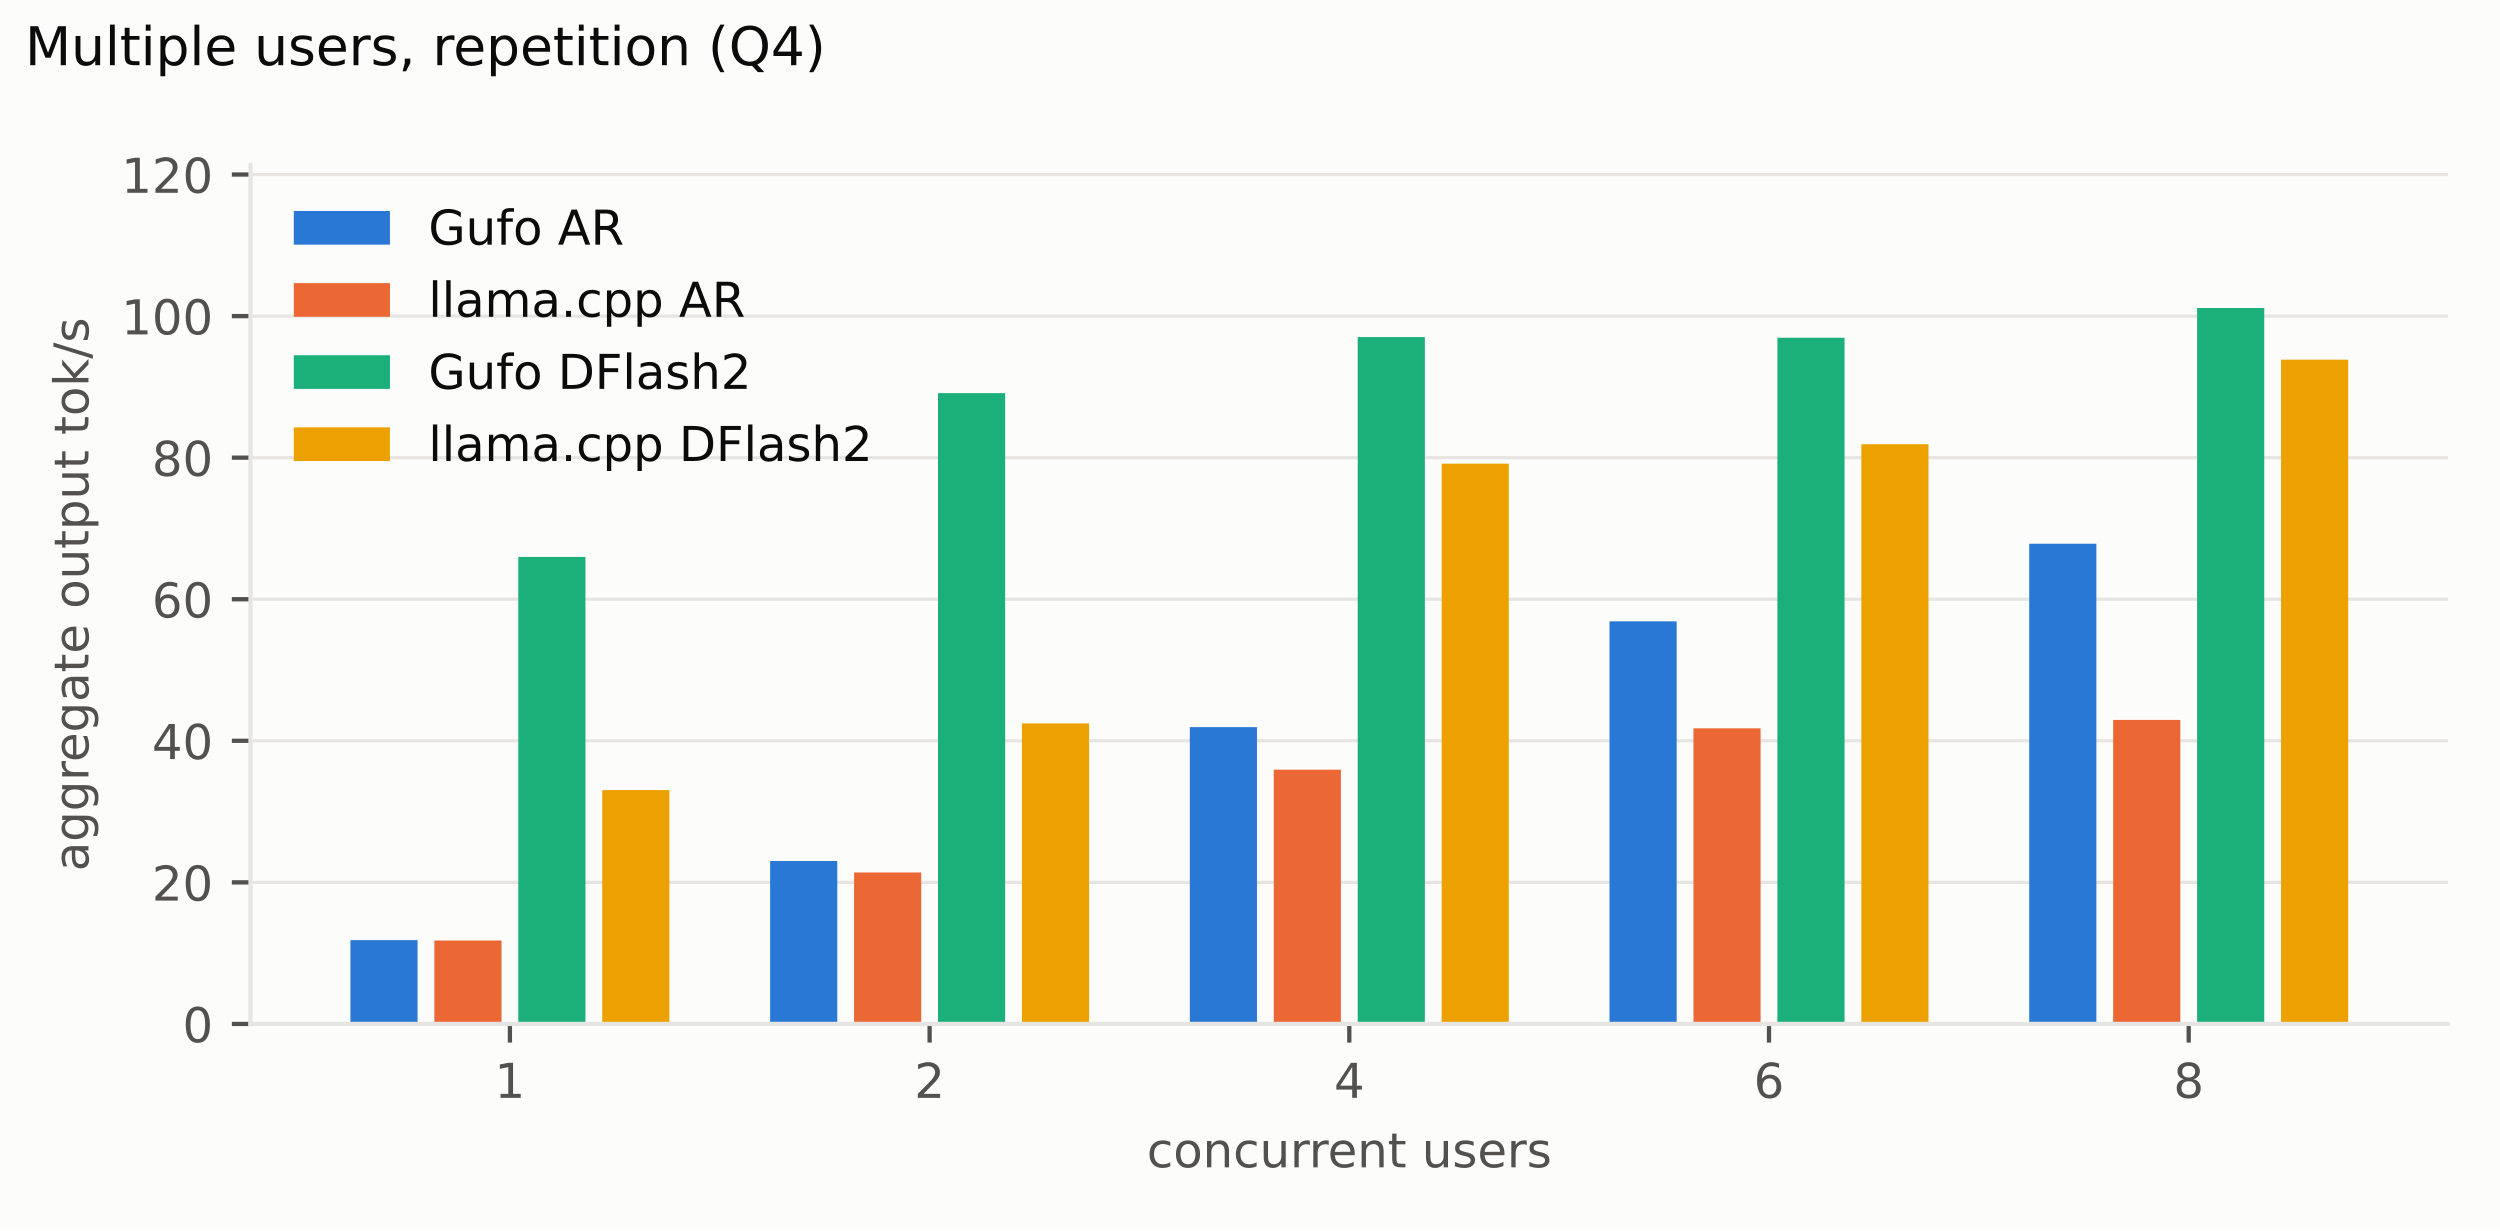
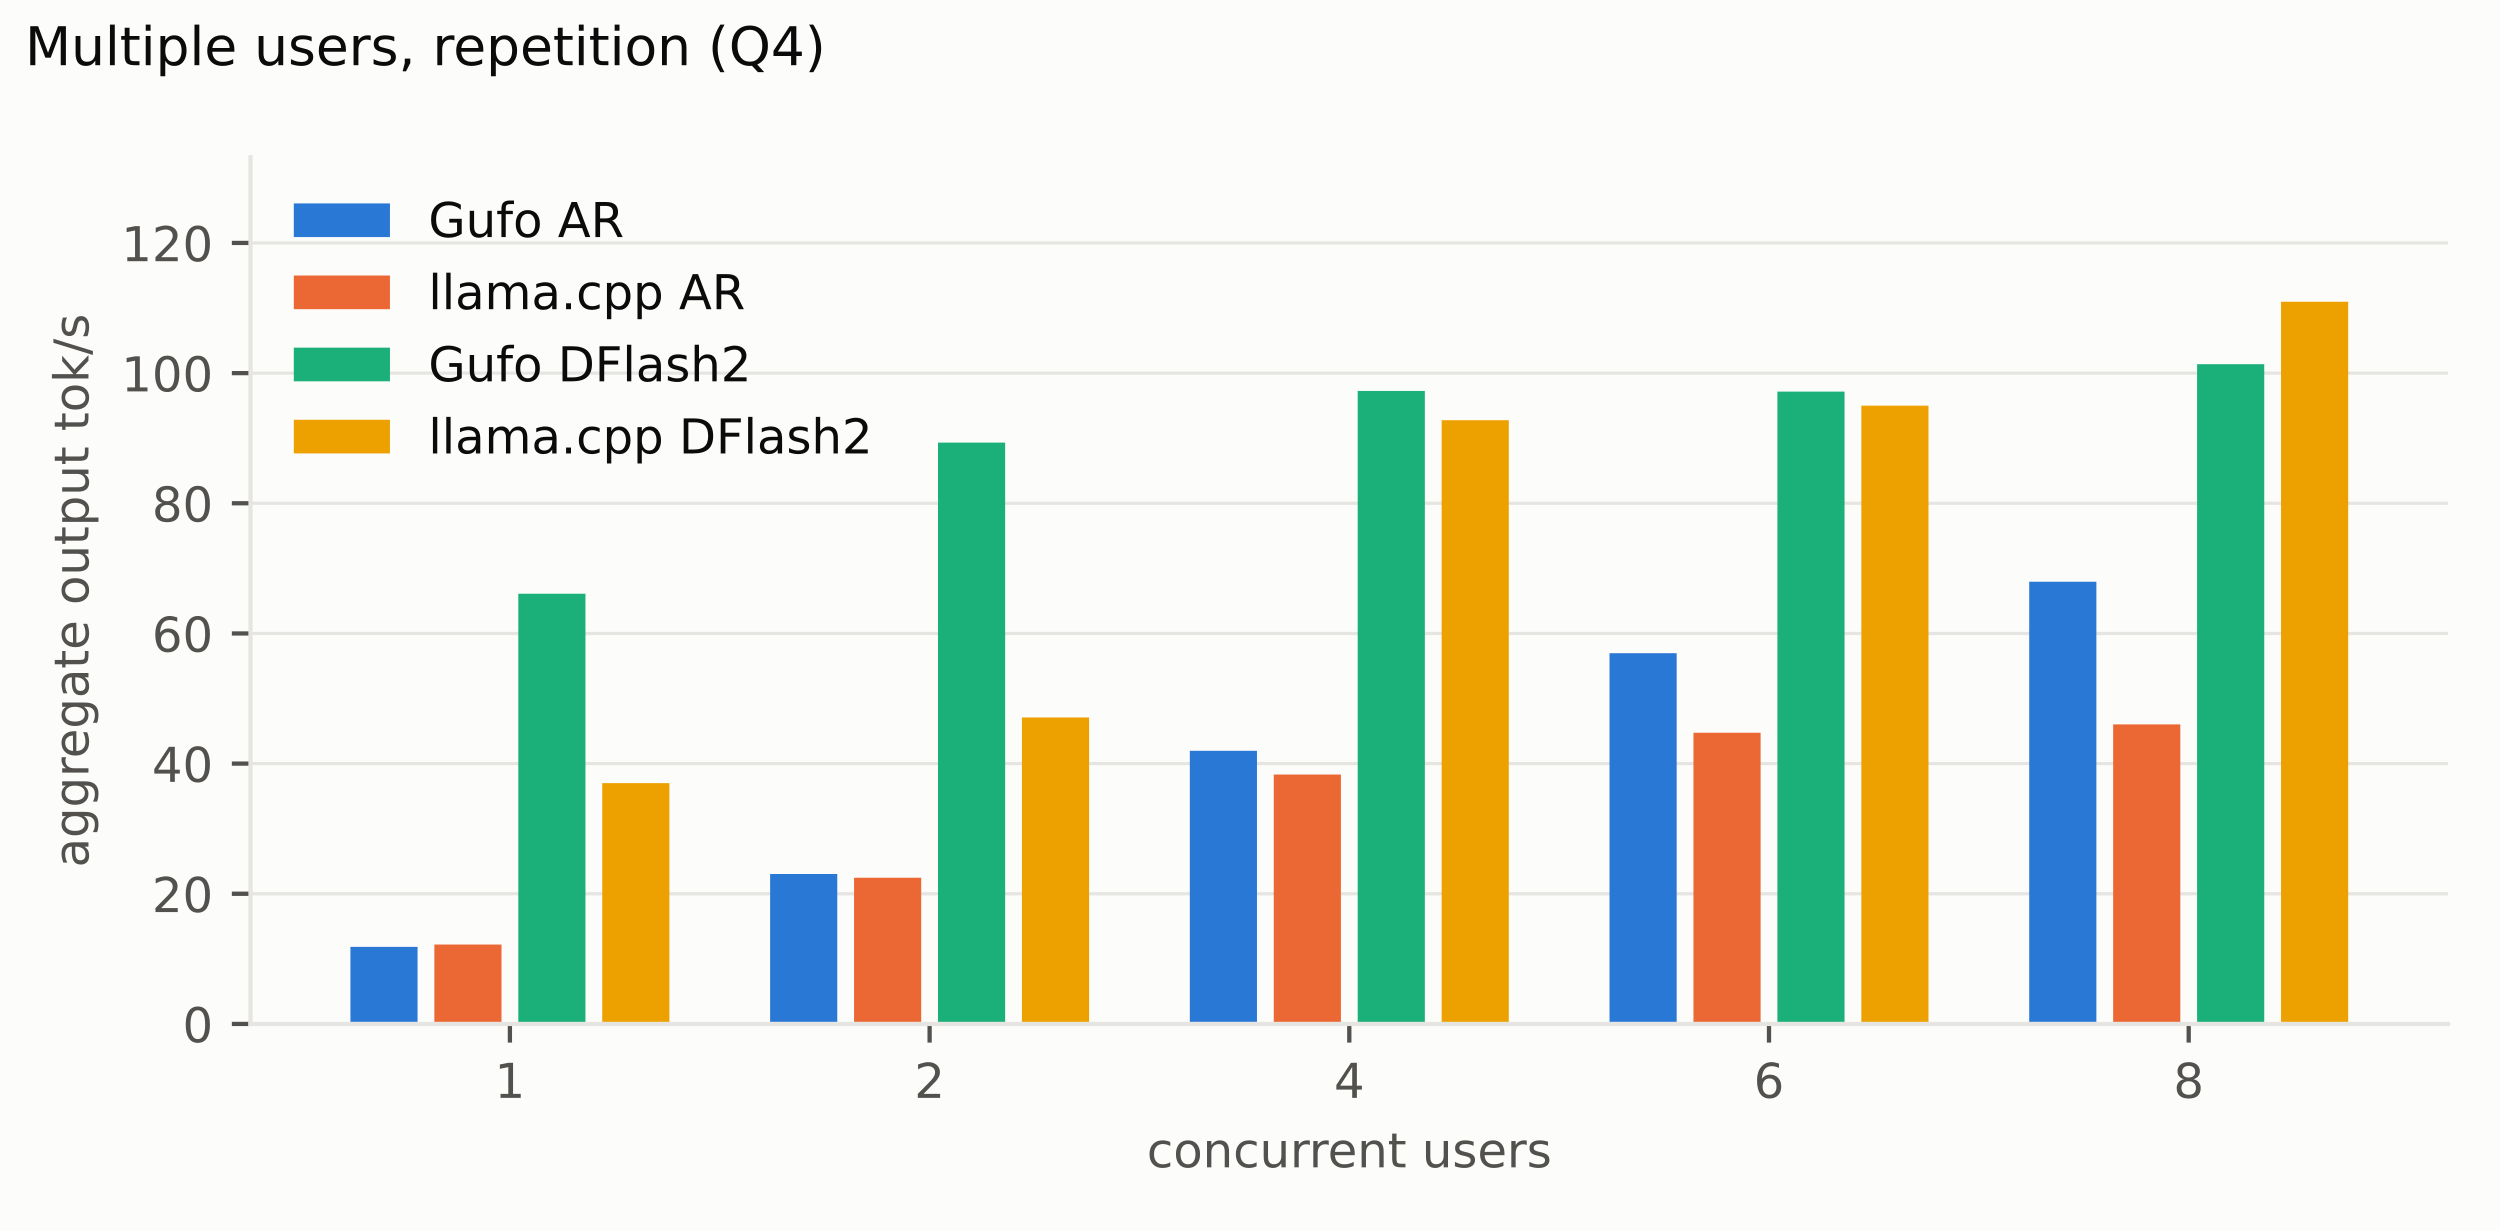
<svg xmlns="http://www.w3.org/2000/svg" xmlns:xlink="http://www.w3.org/1999/xlink" width="468pt" height="230.4pt" viewBox="0 0 468 230.4" version="1.1">
  <defs>
    <style type="text/css">*{stroke-linejoin: round; stroke-linecap: butt}</style>
  </defs>
  <g id="figure_1">
    <g id="patch_1">
      <path d="M 0 230.4  L 468 230.4  L 468 0  L 0 0  z " style="fill: #fcfcfb" />
    </g>
    <g id="axes_1">
      <g id="patch_2">
-         <path d="M 46.899 191.68  L 458.28 191.68  L 458.28 30.86  L 46.899 30.86  z " style="fill: #fcfcfb" />
+         <path d="M 46.899 191.68  L 458.28 191.68  L 458.28 29.441  L 46.899 29.441  z " style="fill: #fcfcfb" />
      </g>
      <g id="matplotlib.axis_1">
        <g id="xtick_1">
          <g id="line2d_1">
            <defs>
              <path id="m1ebf051f68" d="M 0 0  L 0 3.5  " style="stroke: #52514e; stroke-width: 0.8" />
            </defs>
            <g>
              <use xlink:href="#m1ebf051f68" x="95.454" y="191.68" style="fill: #52514e; stroke: #52514e; stroke-width: 0.8" />
            </g>
          </g>
          <g id="text_1">
            <text style="font-size: 9px; font-family: 'DejaVu Sans', 'Bitstream Vera Sans', 'Computer Modern Sans Serif', 'Lucida Grande', 'Verdana', 'Geneva', 'Lucid', 'Arial', 'Helvetica', 'Avant Garde', sans-serif; text-anchor: middle; fill: #52514e" x="95.454" y="205.518" transform="rotate(-0 95.4543 205.5179)">1</text>
          </g>
        </g>
        <g id="xtick_2">
          <g id="line2d_2">
            <g>
              <use xlink:href="#m1ebf051f68" x="174.022" y="191.68" style="fill: #52514e; stroke: #52514e; stroke-width: 0.8" />
            </g>
          </g>
          <g id="text_2">
            <text style="font-size: 9px; font-family: 'DejaVu Sans', 'Bitstream Vera Sans', 'Computer Modern Sans Serif', 'Lucida Grande', 'Verdana', 'Geneva', 'Lucid', 'Arial', 'Helvetica', 'Avant Garde', sans-serif; text-anchor: middle; fill: #52514e" x="174.022" y="205.518" transform="rotate(-0 174.022 205.5179)">2</text>
          </g>
        </g>
        <g id="xtick_3">
          <g id="line2d_3">
            <g>
              <use xlink:href="#m1ebf051f68" x="252.59" y="191.68" style="fill: #52514e; stroke: #52514e; stroke-width: 0.8" />
            </g>
          </g>
          <g id="text_3">
            <text style="font-size: 9px; font-family: 'DejaVu Sans', 'Bitstream Vera Sans', 'Computer Modern Sans Serif', 'Lucida Grande', 'Verdana', 'Geneva', 'Lucid', 'Arial', 'Helvetica', 'Avant Garde', sans-serif; text-anchor: middle; fill: #52514e" x="252.59" y="205.518" transform="rotate(-0 252.5897 205.5179)">4</text>
          </g>
        </g>
        <g id="xtick_4">
          <g id="line2d_4">
            <g>
              <use xlink:href="#m1ebf051f68" x="331.157" y="191.68" style="fill: #52514e; stroke: #52514e; stroke-width: 0.8" />
            </g>
          </g>
          <g id="text_4">
            <text style="font-size: 9px; font-family: 'DejaVu Sans', 'Bitstream Vera Sans', 'Computer Modern Sans Serif', 'Lucida Grande', 'Verdana', 'Geneva', 'Lucid', 'Arial', 'Helvetica', 'Avant Garde', sans-serif; text-anchor: middle; fill: #52514e" x="331.157" y="205.518" transform="rotate(-0 331.1574 205.5179)">6</text>
          </g>
        </g>
        <g id="xtick_5">
          <g id="line2d_5">
            <g>
              <use xlink:href="#m1ebf051f68" x="409.725" y="191.68" style="fill: #52514e; stroke: #52514e; stroke-width: 0.8" />
            </g>
          </g>
          <g id="text_5">
            <text style="font-size: 9px; font-family: 'DejaVu Sans', 'Bitstream Vera Sans', 'Computer Modern Sans Serif', 'Lucida Grande', 'Verdana', 'Geneva', 'Lucid', 'Arial', 'Helvetica', 'Avant Garde', sans-serif; text-anchor: middle; fill: #52514e" x="409.725" y="205.518" transform="rotate(-0 409.7252 205.5179)">8</text>
          </g>
        </g>
        <g id="text_6">
          <text style="font-size: 9px; font-family: 'DejaVu Sans', 'Bitstream Vera Sans', 'Computer Modern Sans Serif', 'Lucida Grande', 'Verdana', 'Geneva', 'Lucid', 'Arial', 'Helvetica', 'Avant Garde', sans-serif; text-anchor: middle; fill: #52514e" x="252.59" y="218.518" transform="rotate(-0 252.5897 218.5179)">concurrent users</text>
        </g>
      </g>
      <g id="matplotlib.axis_2">
        <g id="ytick_1">
          <g id="line2d_6">
-             <path d="M 46.899 191.68  L 458.28 191.68  " clip-path="url(#pf9f9956c71)" style="fill: none; stroke: #e6e5e1; stroke-width: 0.6; stroke-linecap: square" />
+             <path d="M 46.899 191.68  L 458.28 191.68  " clip-path="url(#pb5c279a9e9)" style="fill: none; stroke: #e6e5e1; stroke-width: 0.6; stroke-linecap: square" />
          </g>
          <g id="line2d_7">
            <defs>
              <path id="m680e5b1e24" d="M 0 0  L -3.5 0  " style="stroke: #52514e; stroke-width: 0.8" />
            </defs>
            <g>
              <use xlink:href="#m680e5b1e24" x="46.899" y="191.68" style="fill: #52514e; stroke: #52514e; stroke-width: 0.8" />
            </g>
          </g>
          <g id="text_7">
            <text style="font-size: 9px; font-family: 'DejaVu Sans', 'Bitstream Vera Sans', 'Computer Modern Sans Serif', 'Lucida Grande', 'Verdana', 'Geneva', 'Lucid', 'Arial', 'Helvetica', 'Avant Garde', sans-serif; text-anchor: end; fill: #52514e" x="39.899" y="195.099" transform="rotate(-0 39.89945 195.0989)">0</text>
          </g>
        </g>
        <g id="ytick_2">
          <g id="line2d_8">
-             <path d="M 46.899 165.179  L 458.28 165.179  " clip-path="url(#pf9f9956c71)" style="fill: none; stroke: #e6e5e1; stroke-width: 0.6; stroke-linecap: square" />
+             <path d="M 46.899 167.313  L 458.28 167.313  " clip-path="url(#pb5c279a9e9)" style="fill: none; stroke: #e6e5e1; stroke-width: 0.6; stroke-linecap: square" />
          </g>
          <g id="line2d_9">
            <g>
-               <use xlink:href="#m680e5b1e24" x="46.899" y="165.179" style="fill: #52514e; stroke: #52514e; stroke-width: 0.8" />
+               <use xlink:href="#m680e5b1e24" x="46.899" y="167.313" style="fill: #52514e; stroke: #52514e; stroke-width: 0.8" />
            </g>
          </g>
          <g id="text_8">
-             <text style="font-size: 9px; font-family: 'DejaVu Sans', 'Bitstream Vera Sans', 'Computer Modern Sans Serif', 'Lucida Grande', 'Verdana', 'Geneva', 'Lucid', 'Arial', 'Helvetica', 'Avant Garde', sans-serif; text-anchor: end; fill: #52514e" x="39.899" y="168.598" transform="rotate(-0 39.89945 168.5977)">20</text>
+             <text style="font-size: 9px; font-family: 'DejaVu Sans', 'Bitstream Vera Sans', 'Computer Modern Sans Serif', 'Lucida Grande', 'Verdana', 'Geneva', 'Lucid', 'Arial', 'Helvetica', 'Avant Garde', sans-serif; text-anchor: end; fill: #52514e" x="39.899" y="170.732" transform="rotate(-0 39.89945 170.7321)">20</text>
          </g>
        </g>
        <g id="ytick_3">
          <g id="line2d_10">
-             <path d="M 46.899 138.678  L 458.28 138.678  " clip-path="url(#pf9f9956c71)" style="fill: none; stroke: #e6e5e1; stroke-width: 0.6; stroke-linecap: square" />
+             <path d="M 46.899 142.946  L 458.28 142.946  " clip-path="url(#pb5c279a9e9)" style="fill: none; stroke: #e6e5e1; stroke-width: 0.6; stroke-linecap: square" />
          </g>
          <g id="line2d_11">
            <g>
-               <use xlink:href="#m680e5b1e24" x="46.899" y="138.678" style="fill: #52514e; stroke: #52514e; stroke-width: 0.8" />
+               <use xlink:href="#m680e5b1e24" x="46.899" y="142.946" style="fill: #52514e; stroke: #52514e; stroke-width: 0.8" />
            </g>
          </g>
          <g id="text_9">
-             <text style="font-size: 9px; font-family: 'DejaVu Sans', 'Bitstream Vera Sans', 'Computer Modern Sans Serif', 'Lucida Grande', 'Verdana', 'Geneva', 'Lucid', 'Arial', 'Helvetica', 'Avant Garde', sans-serif; text-anchor: end; fill: #52514e" x="39.899" y="142.097" transform="rotate(-0 39.89945 142.0965)">40</text>
+             <text style="font-size: 9px; font-family: 'DejaVu Sans', 'Bitstream Vera Sans', 'Computer Modern Sans Serif', 'Lucida Grande', 'Verdana', 'Geneva', 'Lucid', 'Arial', 'Helvetica', 'Avant Garde', sans-serif; text-anchor: end; fill: #52514e" x="39.899" y="146.365" transform="rotate(-0 39.89945 146.3653)">40</text>
          </g>
        </g>
        <g id="ytick_4">
          <g id="line2d_12">
-             <path d="M 46.899 112.176  L 458.28 112.176  " clip-path="url(#pf9f9956c71)" style="fill: none; stroke: #e6e5e1; stroke-width: 0.6; stroke-linecap: square" />
+             <path d="M 46.899 118.58  L 458.28 118.58  " clip-path="url(#pb5c279a9e9)" style="fill: none; stroke: #e6e5e1; stroke-width: 0.6; stroke-linecap: square" />
          </g>
          <g id="line2d_13">
            <g>
-               <use xlink:href="#m680e5b1e24" x="46.899" y="112.176" style="fill: #52514e; stroke: #52514e; stroke-width: 0.8" />
+               <use xlink:href="#m680e5b1e24" x="46.899" y="118.58" style="fill: #52514e; stroke: #52514e; stroke-width: 0.8" />
            </g>
          </g>
          <g id="text_10">
-             <text style="font-size: 9px; font-family: 'DejaVu Sans', 'Bitstream Vera Sans', 'Computer Modern Sans Serif', 'Lucida Grande', 'Verdana', 'Geneva', 'Lucid', 'Arial', 'Helvetica', 'Avant Garde', sans-serif; text-anchor: end; fill: #52514e" x="39.899" y="115.595" transform="rotate(-0 39.89945 115.5953)">60</text>
+             <text style="font-size: 9px; font-family: 'DejaVu Sans', 'Bitstream Vera Sans', 'Computer Modern Sans Serif', 'Lucida Grande', 'Verdana', 'Geneva', 'Lucid', 'Arial', 'Helvetica', 'Avant Garde', sans-serif; text-anchor: end; fill: #52514e" x="39.899" y="121.998" transform="rotate(-0 39.89945 121.9985)">60</text>
          </g>
        </g>
        <g id="ytick_5">
          <g id="line2d_14">
-             <path d="M 46.899 85.675  L 458.28 85.675  " clip-path="url(#pf9f9956c71)" style="fill: none; stroke: #e6e5e1; stroke-width: 0.6; stroke-linecap: square" />
+             <path d="M 46.899 94.213  L 458.28 94.213  " clip-path="url(#pb5c279a9e9)" style="fill: none; stroke: #e6e5e1; stroke-width: 0.6; stroke-linecap: square" />
          </g>
          <g id="line2d_15">
            <g>
-               <use xlink:href="#m680e5b1e24" x="46.899" y="85.675" style="fill: #52514e; stroke: #52514e; stroke-width: 0.8" />
+               <use xlink:href="#m680e5b1e24" x="46.899" y="94.213" style="fill: #52514e; stroke: #52514e; stroke-width: 0.8" />
            </g>
          </g>
          <g id="text_11">
-             <text style="font-size: 9px; font-family: 'DejaVu Sans', 'Bitstream Vera Sans', 'Computer Modern Sans Serif', 'Lucida Grande', 'Verdana', 'Geneva', 'Lucid', 'Arial', 'Helvetica', 'Avant Garde', sans-serif; text-anchor: end; fill: #52514e" x="39.899" y="89.094" transform="rotate(-0 39.89945 89.09412)">80</text>
+             <text style="font-size: 9px; font-family: 'DejaVu Sans', 'Bitstream Vera Sans', 'Computer Modern Sans Serif', 'Lucida Grande', 'Verdana', 'Geneva', 'Lucid', 'Arial', 'Helvetica', 'Avant Garde', sans-serif; text-anchor: end; fill: #52514e" x="39.899" y="97.632" transform="rotate(-0 39.89945 97.63163)">80</text>
          </g>
        </g>
        <g id="ytick_6">
          <g id="line2d_16">
-             <path d="M 46.899 59.174  L 458.28 59.174  " clip-path="url(#pf9f9956c71)" style="fill: none; stroke: #e6e5e1; stroke-width: 0.6; stroke-linecap: square" />
+             <path d="M 46.899 69.846  L 458.28 69.846  " clip-path="url(#pb5c279a9e9)" style="fill: none; stroke: #e6e5e1; stroke-width: 0.6; stroke-linecap: square" />
          </g>
          <g id="line2d_17">
            <g>
-               <use xlink:href="#m680e5b1e24" x="46.899" y="59.174" style="fill: #52514e; stroke: #52514e; stroke-width: 0.8" />
+               <use xlink:href="#m680e5b1e24" x="46.899" y="69.846" style="fill: #52514e; stroke: #52514e; stroke-width: 0.8" />
            </g>
          </g>
          <g id="text_12">
-             <text style="font-size: 9px; font-family: 'DejaVu Sans', 'Bitstream Vera Sans', 'Computer Modern Sans Serif', 'Lucida Grande', 'Verdana', 'Geneva', 'Lucid', 'Arial', 'Helvetica', 'Avant Garde', sans-serif; text-anchor: end; fill: #52514e" x="39.899" y="62.593" transform="rotate(-0 39.89945 62.59291)">100</text>
+             <text style="font-size: 9px; font-family: 'DejaVu Sans', 'Bitstream Vera Sans', 'Computer Modern Sans Serif', 'Lucida Grande', 'Verdana', 'Geneva', 'Lucid', 'Arial', 'Helvetica', 'Avant Garde', sans-serif; text-anchor: end; fill: #52514e" x="39.899" y="73.265" transform="rotate(-0 39.89945 73.2648)">100</text>
          </g>
        </g>
        <g id="ytick_7">
          <g id="line2d_18">
-             <path d="M 46.899 32.673  L 458.28 32.673  " clip-path="url(#pf9f9956c71)" style="fill: none; stroke: #e6e5e1; stroke-width: 0.6; stroke-linecap: square" />
+             <path d="M 46.899 45.479  L 458.28 45.479  " clip-path="url(#pb5c279a9e9)" style="fill: none; stroke: #e6e5e1; stroke-width: 0.6; stroke-linecap: square" />
          </g>
          <g id="line2d_19">
            <g>
-               <use xlink:href="#m680e5b1e24" x="46.899" y="32.673" style="fill: #52514e; stroke: #52514e; stroke-width: 0.8" />
+               <use xlink:href="#m680e5b1e24" x="46.899" y="45.479" style="fill: #52514e; stroke: #52514e; stroke-width: 0.8" />
            </g>
          </g>
          <g id="text_13">
-             <text style="font-size: 9px; font-family: 'DejaVu Sans', 'Bitstream Vera Sans', 'Computer Modern Sans Serif', 'Lucida Grande', 'Verdana', 'Geneva', 'Lucid', 'Arial', 'Helvetica', 'Avant Garde', sans-serif; text-anchor: end; fill: #52514e" x="39.899" y="36.092" transform="rotate(-0 39.89945 36.0917)">120</text>
+             <text style="font-size: 9px; font-family: 'DejaVu Sans', 'Bitstream Vera Sans', 'Computer Modern Sans Serif', 'Lucida Grande', 'Verdana', 'Geneva', 'Lucid', 'Arial', 'Helvetica', 'Avant Garde', sans-serif; text-anchor: end; fill: #52514e" x="39.899" y="48.898" transform="rotate(-0 39.89945 48.89797)">120</text>
          </g>
        </g>
        <g id="text_14">
-           <text style="font-size: 9px; font-family: 'DejaVu Sans', 'Bitstream Vera Sans', 'Computer Modern Sans Serif', 'Lucida Grande', 'Verdana', 'Geneva', 'Lucid', 'Arial', 'Helvetica', 'Avant Garde', sans-serif; text-anchor: middle; fill: #52514e" x="16.559" y="111.27" transform="rotate(-90 16.55859 111.27)">aggregate output tok/s</text>
+           <text style="font-size: 9px; font-family: 'DejaVu Sans', 'Bitstream Vera Sans', 'Computer Modern Sans Serif', 'Lucida Grande', 'Verdana', 'Geneva', 'Lucid', 'Arial', 'Helvetica', 'Avant Garde', sans-serif; text-anchor: middle; fill: #52514e" x="16.559" y="110.56" transform="rotate(-90 16.55859 110.5604)">aggregate output tok/s</text>
        </g>
      </g>
      <g id="patch_3">
-         <path d="M 65.599 191.68  L 78.169 191.68  L 78.169 175.991  L 65.599 175.991  z " clip-path="url(#pf9f9956c71)" style="fill: #2a78d6" />
+         <path d="M 65.599 191.68  L 78.169 191.68  L 78.169 177.255  L 65.599 177.255  z " clip-path="url(#pb5c279a9e9)" style="fill: #2a78d6" />
      </g>
      <g id="patch_4">
-         <path d="M 144.166 191.68  L 156.737 191.68  L 156.737 161.177  L 144.166 161.177  z " clip-path="url(#pf9f9956c71)" style="fill: #2a78d6" />
+         <path d="M 144.166 191.68  L 156.737 191.68  L 156.737 163.609  L 144.166 163.609  z " clip-path="url(#pb5c279a9e9)" style="fill: #2a78d6" />
      </g>
      <g id="patch_5">
-         <path d="M 222.734 191.68  L 235.305 191.68  L 235.305 136.12  L 222.734 136.12  z " clip-path="url(#pf9f9956c71)" style="fill: #2a78d6" />
+         <path d="M 222.734 191.68  L 235.305 191.68  L 235.305 140.546  L 222.734 140.546  z " clip-path="url(#pb5c279a9e9)" style="fill: #2a78d6" />
      </g>
      <g id="patch_6">
-         <path d="M 301.302 191.68  L 313.873 191.68  L 313.873 116.311  L 301.302 116.311  z " clip-path="url(#pf9f9956c71)" style="fill: #2a78d6" />
+         <path d="M 301.302 191.68  L 313.873 191.68  L 313.873 122.283  L 301.302 122.283  z " clip-path="url(#pb5c279a9e9)" style="fill: #2a78d6" />
      </g>
      <g id="patch_7">
-         <path d="M 379.869 191.68  L 392.44 191.68  L 392.44 101.788  L 379.869 101.788  z " clip-path="url(#pf9f9956c71)" style="fill: #2a78d6" />
+         <path d="M 379.869 191.68  L 392.44 191.68  L 392.44 108.906  L 379.869 108.906  z " clip-path="url(#pb5c279a9e9)" style="fill: #2a78d6" />
      </g>
      <g id="patch_8">
-         <path d="M 81.312 191.68  L 93.883 191.68  L 93.883 176.071  L 81.312 176.071  z " clip-path="url(#pf9f9956c71)" style="fill: #eb6834" />
+         <path d="M 81.312 191.68  L 93.883 191.68  L 93.883 176.816  L 81.312 176.816  z " clip-path="url(#pb5c279a9e9)" style="fill: #eb6834" />
      </g>
      <g id="patch_9">
-         <path d="M 159.88 191.68  L 172.451 191.68  L 172.451 163.324  L 159.88 163.324  z " clip-path="url(#pf9f9956c71)" style="fill: #eb6834" />
+         <path d="M 159.88 191.68  L 172.451 191.68  L 172.451 164.316  L 159.88 164.316  z " clip-path="url(#pb5c279a9e9)" style="fill: #eb6834" />
      </g>
      <g id="patch_10">
-         <path d="M 238.448 191.68  L 251.018 191.68  L 251.018 144.084  L 238.448 144.084  z " clip-path="url(#pf9f9956c71)" style="fill: #eb6834" />
+         <path d="M 238.448 191.68  L 251.018 191.68  L 251.018 144.993  L 238.448 144.993  z " clip-path="url(#pb5c279a9e9)" style="fill: #eb6834" />
      </g>
      <g id="patch_11">
-         <path d="M 317.015 191.68  L 329.586 191.68  L 329.586 136.345  L 317.015 136.345  z " clip-path="url(#pf9f9956c71)" style="fill: #eb6834" />
+         <path d="M 317.015 191.68  L 329.586 191.68  L 329.586 137.171  L 317.015 137.171  z " clip-path="url(#pb5c279a9e9)" style="fill: #eb6834" />
      </g>
      <g id="patch_12">
-         <path d="M 395.583 191.68  L 408.154 191.68  L 408.154 134.769  L 395.583 134.769  z " clip-path="url(#pf9f9956c71)" style="fill: #eb6834" />
+         <path d="M 395.583 191.68  L 408.154 191.68  L 408.154 135.612  L 395.583 135.612  z " clip-path="url(#pb5c279a9e9)" style="fill: #eb6834" />
      </g>
      <g id="patch_13">
-         <path d="M 97.026 191.68  L 109.596 191.68  L 109.596 104.253  L 97.026 104.253  z " clip-path="url(#pf9f9956c71)" style="fill: #1baf7a" />
+         <path d="M 97.026 191.68  L 109.596 191.68  L 109.596 111.148  L 97.026 111.148  z " clip-path="url(#pb5c279a9e9)" style="fill: #1baf7a" />
      </g>
      <g id="patch_14">
-         <path d="M 175.593 191.68  L 188.164 191.68  L 188.164 73.591  L 175.593 73.591  z " clip-path="url(#pf9f9956c71)" style="fill: #1baf7a" />
+         <path d="M 175.593 191.68  L 188.164 191.68  L 188.164 82.858  L 175.593 82.858  z " clip-path="url(#pb5c279a9e9)" style="fill: #1baf7a" />
      </g>
      <g id="patch_15">
-         <path d="M 254.161 191.68  L 266.732 191.68  L 266.732 63.096  L 254.161 63.096  z " clip-path="url(#pf9f9956c71)" style="fill: #1baf7a" />
+         <path d="M 254.161 191.68  L 266.732 191.68  L 266.732 73.184  L 254.161 73.184  z " clip-path="url(#pb5c279a9e9)" style="fill: #1baf7a" />
      </g>
      <g id="patch_16">
-         <path d="M 332.729 191.68  L 345.3 191.68  L 345.3 63.229  L 332.729 63.229  z " clip-path="url(#pf9f9956c71)" style="fill: #1baf7a" />
+         <path d="M 332.729 191.68  L 345.3 191.68  L 345.3 73.306  L 332.729 73.306  z " clip-path="url(#pb5c279a9e9)" style="fill: #1baf7a" />
      </g>
      <g id="patch_17">
-         <path d="M 411.297 191.68  L 423.867 191.68  L 423.867 57.663  L 411.297 57.663  z " clip-path="url(#pf9f9956c71)" style="fill: #1baf7a" />
+         <path d="M 411.297 191.68  L 423.867 191.68  L 423.867 68.177  L 411.297 68.177  z " clip-path="url(#pb5c279a9e9)" style="fill: #1baf7a" />
      </g>
      <g id="patch_18">
-         <path d="M 112.739 191.68  L 125.31 191.68  L 125.31 147.9  L 112.739 147.9  z " clip-path="url(#pf9f9956c71)" style="fill: #eda100" />
+         <path d="M 112.739 191.68  L 125.31 191.68  L 125.31 146.601  L 112.739 146.601  z " clip-path="url(#pb5c279a9e9)" style="fill: #eda100" />
      </g>
      <g id="patch_19">
-         <path d="M 191.307 191.68  L 203.878 191.68  L 203.878 135.418  L 191.307 135.418  z " clip-path="url(#pf9f9956c71)" style="fill: #eda100" />
+         <path d="M 191.307 191.68  L 203.878 191.68  L 203.878 134.308  L 191.307 134.308  z " clip-path="url(#pb5c279a9e9)" style="fill: #eda100" />
      </g>
      <g id="patch_20">
-         <path d="M 269.875 191.68  L 282.445 191.68  L 282.445 86.801  L 269.875 86.801  z " clip-path="url(#pf9f9956c71)" style="fill: #eda100" />
+         <path d="M 269.875 191.68  L 282.445 191.68  L 282.445 78.667  L 269.875 78.667  z " clip-path="url(#pb5c279a9e9)" style="fill: #eda100" />
      </g>
      <g id="patch_21">
-         <path d="M 348.442 191.68  L 361.013 191.68  L 361.013 83.158  L 348.442 83.158  z " clip-path="url(#pf9f9956c71)" style="fill: #eda100" />
+         <path d="M 348.442 191.68  L 361.013 191.68  L 361.013 75.938  L 348.442 75.938  z " clip-path="url(#pb5c279a9e9)" style="fill: #eda100" />
      </g>
      <g id="patch_22">
-         <path d="M 427.01 191.68  L 439.581 191.68  L 439.581 67.336  L 427.01 67.336  z " clip-path="url(#pf9f9956c71)" style="fill: #eda100" />
+         <path d="M 427.01 191.68  L 439.581 191.68  L 439.581 56.481  L 427.01 56.481  z " clip-path="url(#pb5c279a9e9)" style="fill: #eda100" />
      </g>
      <g id="patch_23">
-         <path d="M 46.899 191.68  L 46.899 30.86  " style="fill: none; stroke: #e6e5e1; stroke-width: 0.8; stroke-linejoin: miter; stroke-linecap: square" />
+         <path d="M 46.899 191.68  L 46.899 29.441  " style="fill: none; stroke: #e6e5e1; stroke-width: 0.8; stroke-linejoin: miter; stroke-linecap: square" />
      </g>
      <g id="patch_24">
        <path d="M 46.899 191.68  L 458.28 191.68  " style="fill: none; stroke: #e6e5e1; stroke-width: 0.8; stroke-linejoin: miter; stroke-linecap: square" />
      </g>
      <g id="legend_1">
        <g id="patch_25">
-           <path d="M 54.999 45.799  L 72.999 45.799  L 72.999 39.499  L 54.999 39.499  z " style="fill: #2a78d6" />
+           <path d="M 54.999 44.379  L 72.999 44.379  L 72.999 38.079  L 54.999 38.079  z " style="fill: #2a78d6" />
        </g>
        <g id="text_15">
-           <text style="font-size: 9px; font-family: 'DejaVu Sans', 'Bitstream Vera Sans', 'Computer Modern Sans Serif', 'Lucida Grande', 'Verdana', 'Geneva', 'Lucid', 'Arial', 'Helvetica', 'Avant Garde', sans-serif; text-anchor: start; fill: #0b0b0b" x="80.199" y="45.799" transform="rotate(-0 80.19945 45.79866)">Gufo AR</text>
+           <text style="font-size: 9px; font-family: 'DejaVu Sans', 'Bitstream Vera Sans', 'Computer Modern Sans Serif', 'Lucida Grande', 'Verdana', 'Geneva', 'Lucid', 'Arial', 'Helvetica', 'Avant Garde', sans-serif; text-anchor: start; fill: #0b0b0b" x="80.199" y="44.379" transform="rotate(-0 80.19945 44.37938)">Gufo AR</text>
        </g>
        <g id="patch_26">
-           <path d="M 54.999 59.299  L 72.999 59.299  L 72.999 52.999  L 54.999 52.999  z " style="fill: #eb6834" />
+           <path d="M 54.999 57.88  L 72.999 57.88  L 72.999 51.58  L 54.999 51.58  z " style="fill: #eb6834" />
        </g>
        <g id="text_16">
-           <text style="font-size: 9px; font-family: 'DejaVu Sans', 'Bitstream Vera Sans', 'Computer Modern Sans Serif', 'Lucida Grande', 'Verdana', 'Geneva', 'Lucid', 'Arial', 'Helvetica', 'Avant Garde', sans-serif; text-anchor: start; fill: #0b0b0b" x="80.199" y="59.299" transform="rotate(-0 80.19945 59.29937)">llama.cpp AR</text>
+           <text style="font-size: 9px; font-family: 'DejaVu Sans', 'Bitstream Vera Sans', 'Computer Modern Sans Serif', 'Lucida Grande', 'Verdana', 'Geneva', 'Lucid', 'Arial', 'Helvetica', 'Avant Garde', sans-serif; text-anchor: start; fill: #0b0b0b" x="80.199" y="57.88" transform="rotate(-0 80.19945 57.88008)">llama.cpp AR</text>
        </g>
        <g id="patch_27">
-           <path d="M 54.999 72.8  L 72.999 72.8  L 72.999 66.5  L 54.999 66.5  z " style="fill: #1baf7a" />
+           <path d="M 54.999 71.381  L 72.999 71.381  L 72.999 65.081  L 54.999 65.081  z " style="fill: #1baf7a" />
        </g>
        <g id="text_17">
-           <text style="font-size: 9px; font-family: 'DejaVu Sans', 'Bitstream Vera Sans', 'Computer Modern Sans Serif', 'Lucida Grande', 'Verdana', 'Geneva', 'Lucid', 'Arial', 'Helvetica', 'Avant Garde', sans-serif; text-anchor: start; fill: #0b0b0b" x="80.199" y="72.8" transform="rotate(-0 80.19945 72.80007)">Gufo DFlash2</text>
+           <text style="font-size: 9px; font-family: 'DejaVu Sans', 'Bitstream Vera Sans', 'Computer Modern Sans Serif', 'Lucida Grande', 'Verdana', 'Geneva', 'Lucid', 'Arial', 'Helvetica', 'Avant Garde', sans-serif; text-anchor: start; fill: #0b0b0b" x="80.199" y="71.381" transform="rotate(-0 80.19945 71.38078)">Gufo DFlash2</text>
        </g>
        <g id="patch_28">
-           <path d="M 54.999 86.301  L 72.999 86.301  L 72.999 80.001  L 54.999 80.001  z " style="fill: #eda100" />
+           <path d="M 54.999 84.881  L 72.999 84.881  L 72.999 78.581  L 54.999 78.581  z " style="fill: #eda100" />
        </g>
        <g id="text_18">
-           <text style="font-size: 9px; font-family: 'DejaVu Sans', 'Bitstream Vera Sans', 'Computer Modern Sans Serif', 'Lucida Grande', 'Verdana', 'Geneva', 'Lucid', 'Arial', 'Helvetica', 'Avant Garde', sans-serif; text-anchor: start; fill: #0b0b0b" x="80.199" y="86.301" transform="rotate(-0 80.19945 86.30078)">llama.cpp DFlash2</text>
+           <text style="font-size: 9px; font-family: 'DejaVu Sans', 'Bitstream Vera Sans', 'Computer Modern Sans Serif', 'Lucida Grande', 'Verdana', 'Geneva', 'Lucid', 'Arial', 'Helvetica', 'Avant Garde', sans-serif; text-anchor: start; fill: #0b0b0b" x="80.199" y="84.881" transform="rotate(-0 80.19945 84.88148)">llama.cpp DFlash2</text>
        </g>
      </g>
    </g>
    <g id="text_19">
      <text style="font-size: 10px; font-family: 'DejaVu Sans', 'Bitstream Vera Sans', 'Computer Modern Sans Serif', 'Lucida Grande', 'Verdana', 'Geneva', 'Lucid', 'Arial', 'Helvetica', 'Avant Garde', sans-serif; text-anchor: start; fill: #0b0b0b" x="4.68" y="12.206" transform="rotate(-0 4.68 12.20644)">Multiple users, repetition (Q4)</text>
    </g>
  </g>
  <defs>
-     <clipPath id="pf9f9956c71">
-       <rect x="46.899" y="30.86" width="411.381" height="160.82" />
+     <clipPath id="pb5c279a9e9">
+       <rect x="46.899" y="29.441" width="411.381" height="162.239" />
    </clipPath>
  </defs>
</svg>
